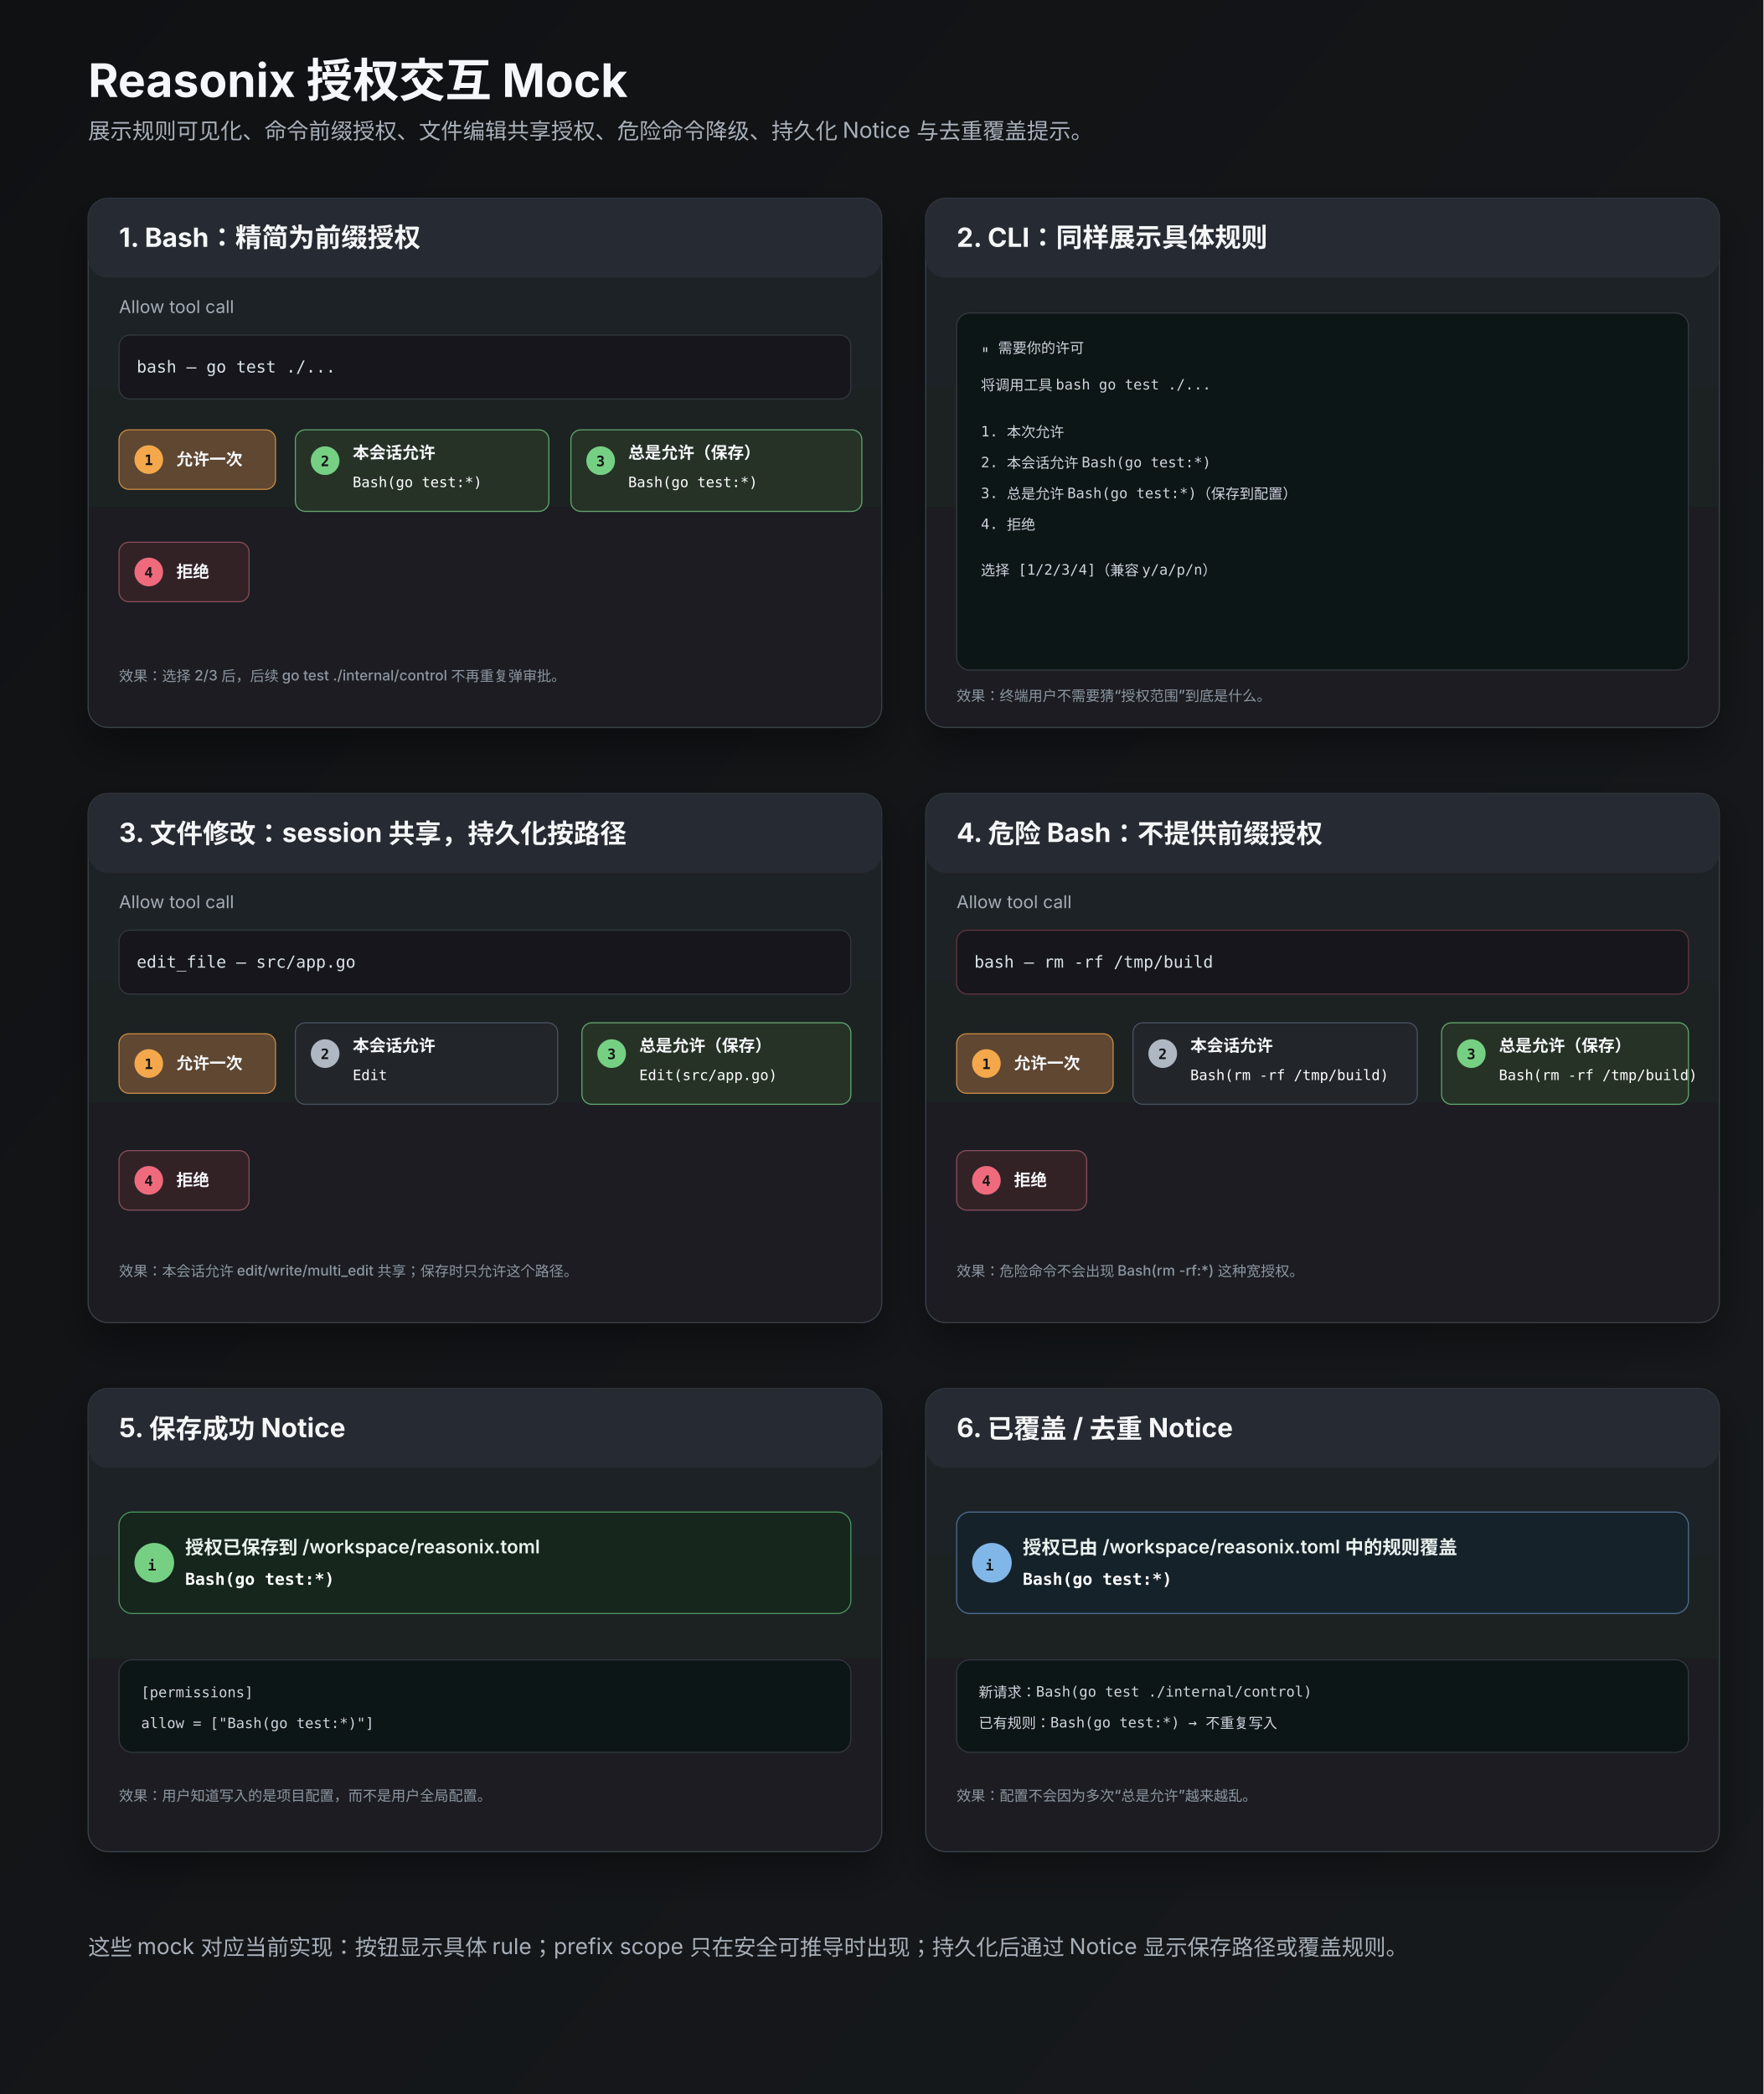
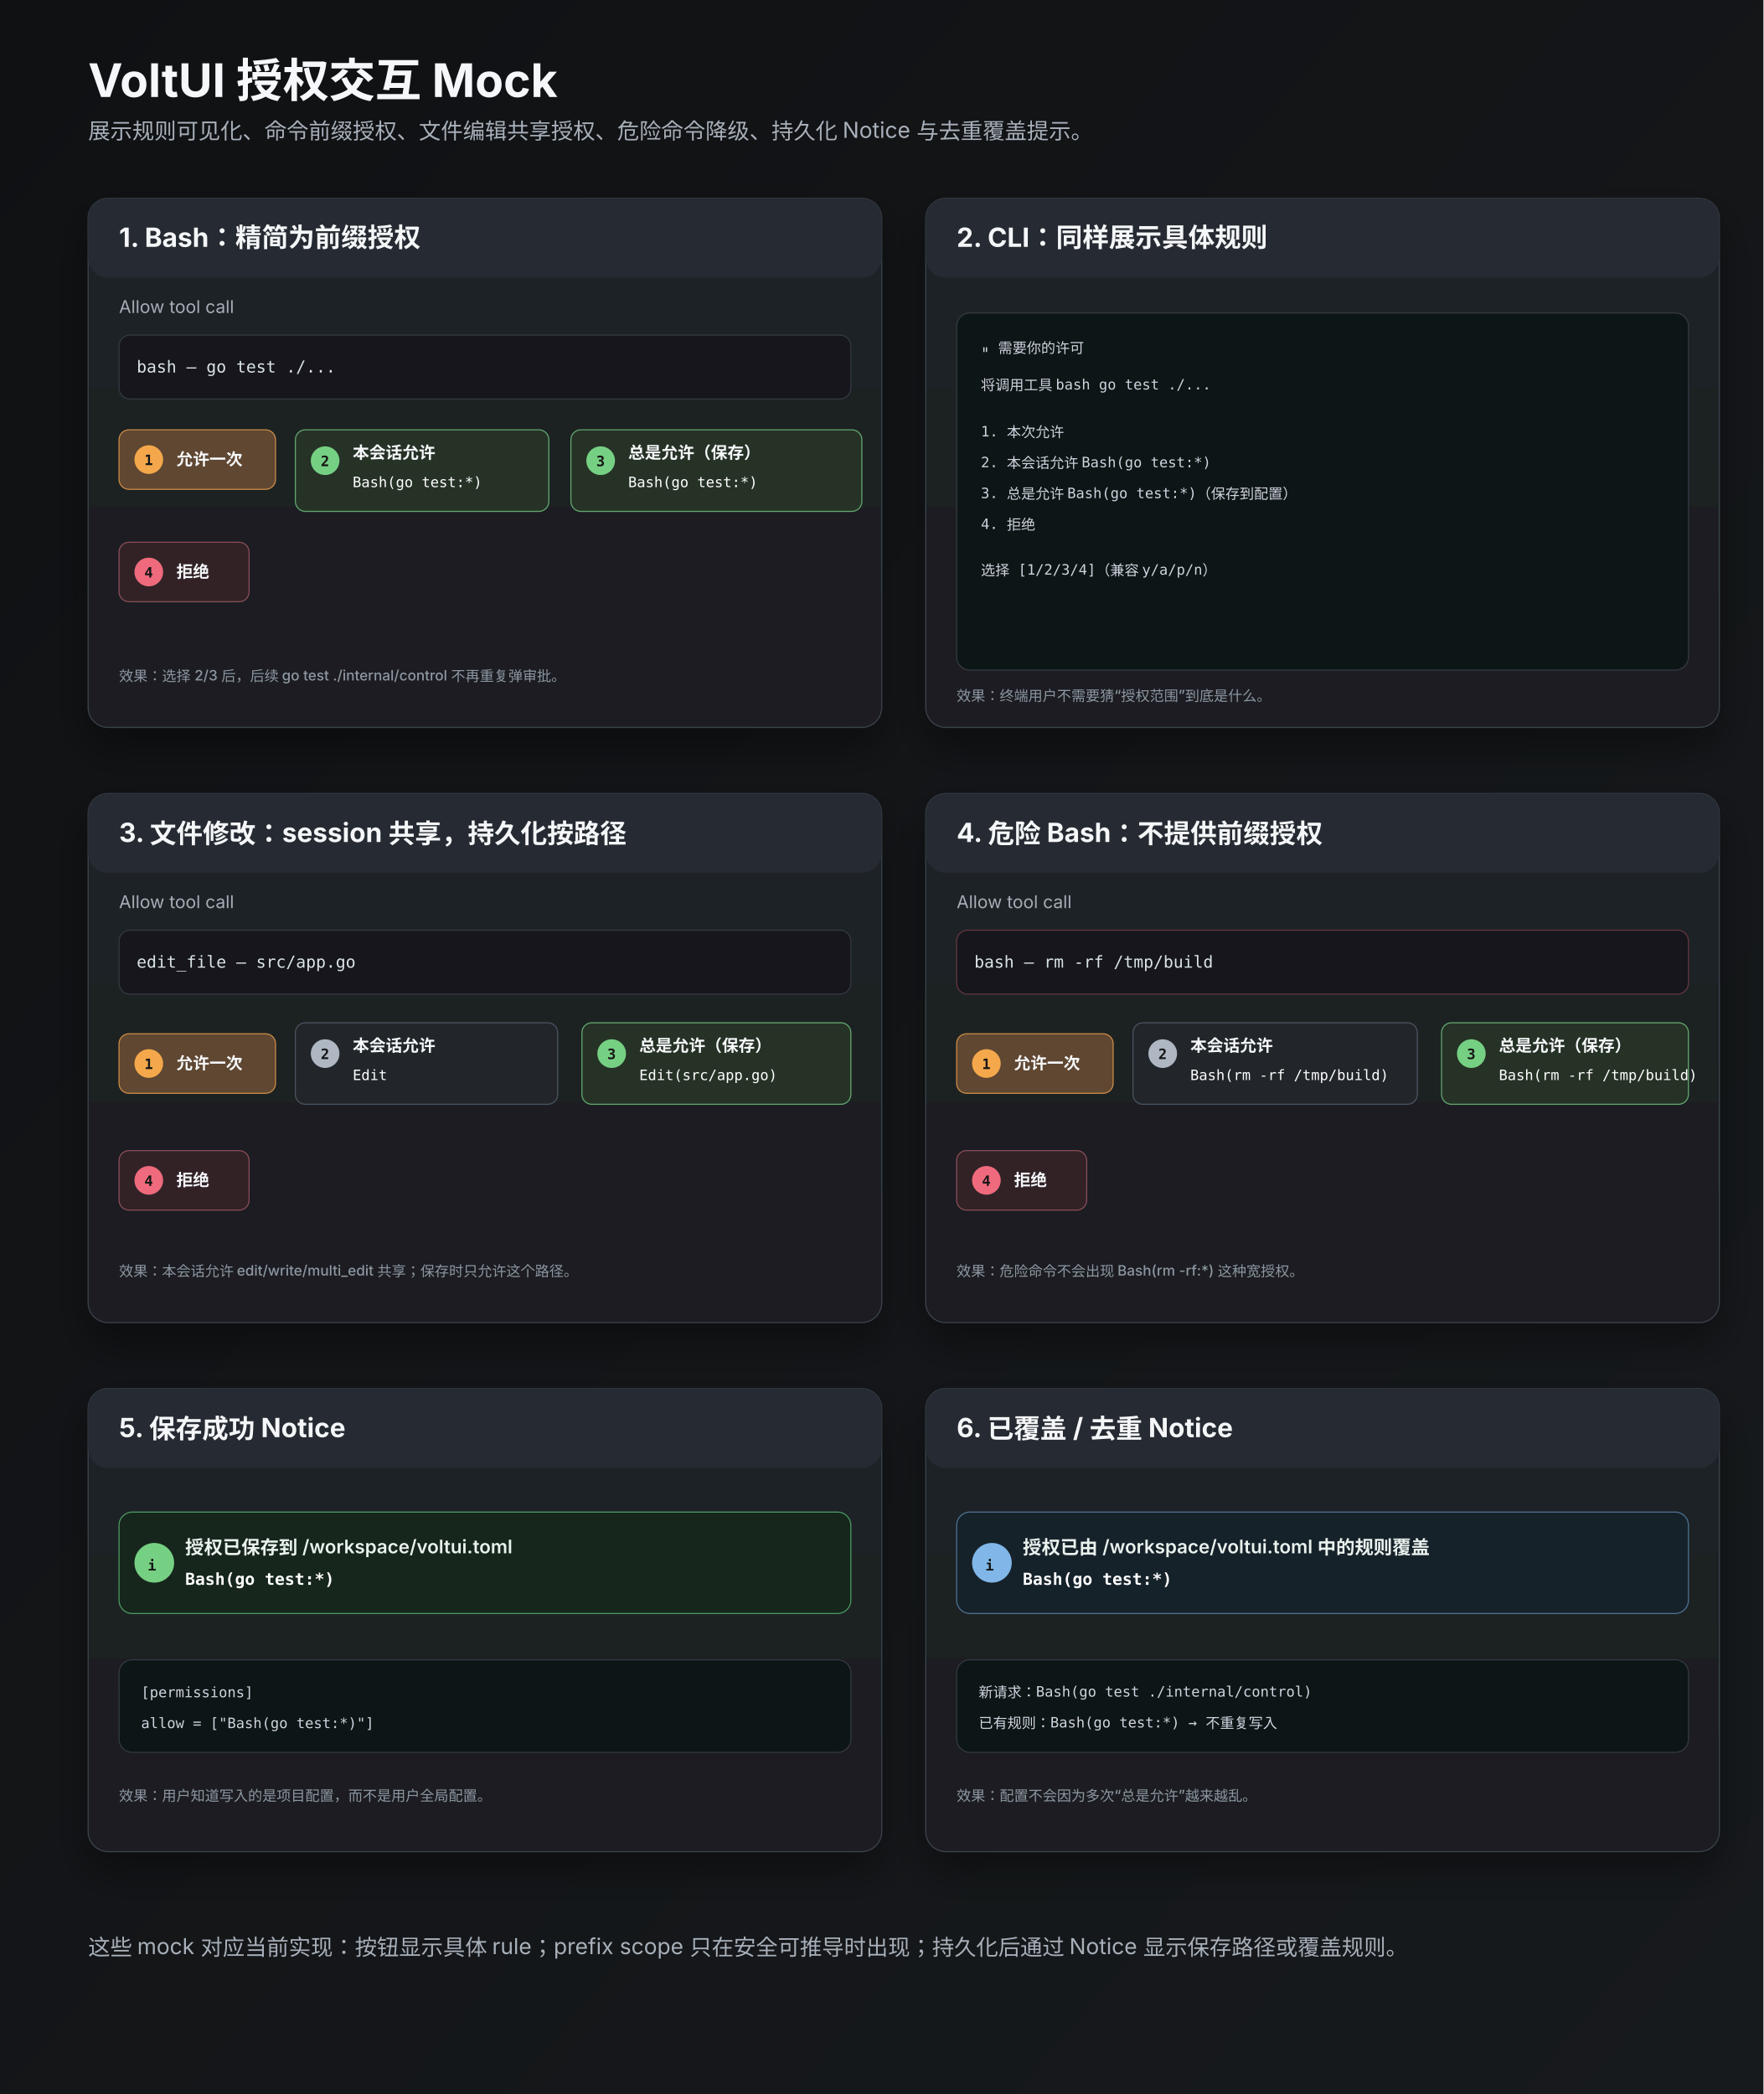
<svg xmlns="http://www.w3.org/2000/svg" width="1600" height="1900" viewBox="0 0 1600 1900" role="img" aria-labelledby="title desc">
  <defs>
    <linearGradient id="bg" x1="0" y1="0" x2="1" y2="1">
      <stop offset="0" stop-color="#101113" />
      <stop offset="1" stop-color="#171a1d" />
    </linearGradient>
    <linearGradient id="card" x1="0" y1="0" x2="0" y2="1">
      <stop offset="0" stop-color="#202327" />
      <stop offset="1" stop-color="#1a1d20" />
    </linearGradient>
    <filter id="shadow" x="-20%" y="-20%" width="140%" height="140%">
      <feDropShadow dx="0" dy="18" stdDeviation="18" flood-color="#000000" flood-opacity="0.36" />
    </filter>
    <style>
      .page-title{font:700 42px Inter,Arial,sans-serif;fill:#f5f7fa}
      .page-sub{font:400 20px Inter,Arial,sans-serif;fill:#a8b0ba}
      .section-title{font:700 24px Inter,Arial,sans-serif;fill:#f4f6f8}
      .muted{font:400 16px Inter,Arial,sans-serif;fill:#a5adb7}
      .tiny{font:500 13px Inter,Arial,sans-serif;fill:#8d96a2}
      .mono{font:500 15px "SFMono-Regular",Menlo,Consolas,monospace;fill:#dbe3ea}
      .mono-small{font:500 13px "SFMono-Regular",Menlo,Consolas,monospace;fill:#cdd6df}
      .label{font:600 15px Inter,Arial,sans-serif;fill:#f0f3f5}
      .btn-text{font:600 15px Inter,Arial,sans-serif;fill:#f6f8fa}
      .btn-rule{font:500 13px "SFMono-Regular",Menlo,Consolas,monospace;fill:#ffffff}
      .key{font:800 13px "SFMono-Regular",Menlo,Consolas,monospace;fill:#141516}
      .notice{font:600 17px Inter,Arial,sans-serif;fill:#eaf2ee}
      .notice-rule{font:600 15px "SFMono-Regular",Menlo,Consolas,monospace;fill:#ffffff}
    </style>
  </defs>
  <rect width="1600" height="1900" fill="url(#bg)" />
-   <text x="80" y="88" class="page-title">Reasonix 授权交互 Mock</text>
+   <text x="80" y="88" class="page-title">VoltUI 授权交互 Mock</text>
  <text x="80" y="126" class="page-sub">展示规则可见化、命令前缀授权、文件编辑共享授权、危险命令降级、持久化 Notice 与去重覆盖提示。</text>
  <g transform="translate(80 180)" filter="url(#shadow)">
    <rect width="720" height="480" rx="18" fill="url(#card)" stroke="#3b424b" />
    <rect x="0" y="0" width="720" height="72" rx="18" fill="#252a30" />
    <text x="28" y="44" class="section-title">1. Bash：精简为前缀授权</text>
    <text x="28" y="104" class="muted">Allow tool call</text>
    <rect x="28" y="124" width="664" height="58" rx="10" fill="#15181b" stroke="#333942" />
    <text x="44" y="158" class="mono">bash — go test ./...</text>
    <g transform="translate(28 210)">
      <rect width="142" height="54" rx="9" fill="#5f4630" stroke="#ca8b45" />
      <circle cx="27" cy="27" r="13" fill="#f4a84b" />
      <text x="23" y="32" class="key">1</text>
      <text x="52" y="32" class="btn-text">允许一次</text>
    </g>
    <g transform="translate(188 210)">
      <rect width="230" height="74" rx="9" fill="#263328" stroke="#62a66e" />
      <circle cx="27" cy="28" r="13" fill="#76d083" />
      <text x="23" y="33" class="key">2</text>
      <text x="52" y="26" class="btn-text">本会话允许</text>
      <text x="52" y="52" class="btn-rule">Bash(go test:*)</text>
    </g>
    <g transform="translate(438 210)">
      <rect width="264" height="74" rx="9" fill="#263328" stroke="#62a66e" />
      <circle cx="27" cy="28" r="13" fill="#76d083" />
      <text x="23" y="33" class="key">3</text>
      <text x="52" y="26" class="btn-text">总是允许（保存）</text>
      <text x="52" y="52" class="btn-rule">Bash(go test:*)</text>
    </g>
    <g transform="translate(28 312)">
      <rect width="118" height="54" rx="9" fill="#302328" stroke="#8a4c58" />
      <circle cx="27" cy="27" r="13" fill="#ef6b7c" />
      <text x="23" y="32" class="key">4</text>
      <text x="52" y="32" class="btn-text">拒绝</text>
    </g>
    <text x="28" y="438" class="tiny">效果：选择 2/3 后，后续 go test ./internal/control 不再重复弹审批。</text>
  </g>
  <g transform="translate(840 180)" filter="url(#shadow)">
    <rect width="720" height="480" rx="18" fill="url(#card)" stroke="#3b424b" />
    <rect x="0" y="0" width="720" height="72" rx="18" fill="#252a30" />
    <text x="28" y="44" class="section-title">2. CLI：同样展示具体规则</text>
    <rect x="28" y="104" width="664" height="324" rx="12" fill="#0f1215" stroke="#343a42" />
    <text x="50" y="140" class="mono-small">⏸ 需要你的许可</text>
    <text x="50" y="174" class="mono-small">将调用工具 bash go test ./...</text>
    <text x="50" y="216" class="mono-small">1. 本次允许</text>
    <text x="50" y="244" class="mono-small">2. 本会话允许 Bash(go test:*)</text>
    <text x="50" y="272" class="mono-small">3. 总是允许 Bash(go test:*)（保存到配置）</text>
    <text x="50" y="300" class="mono-small">4. 拒绝</text>
    <text x="50" y="342" class="mono-small">选择 [1/2/3/4]（兼容 y/a/p/n）</text>
    <text x="28" y="456" class="tiny">效果：终端用户不需要猜“授权范围”到底是什么。</text>
  </g>
  <g transform="translate(80 720)" filter="url(#shadow)">
    <rect width="720" height="480" rx="18" fill="url(#card)" stroke="#3b424b" />
    <rect x="0" y="0" width="720" height="72" rx="18" fill="#252a30" />
    <text x="28" y="44" class="section-title">3. 文件修改：session 共享，持久化按路径</text>
    <text x="28" y="104" class="muted">Allow tool call</text>
    <rect x="28" y="124" width="664" height="58" rx="10" fill="#15181b" stroke="#333942" />
    <text x="44" y="158" class="mono">edit_file — src/app.go</text>
    <g transform="translate(28 218)">
      <rect width="142" height="54" rx="9" fill="#5f4630" stroke="#ca8b45" />
      <circle cx="27" cy="27" r="13" fill="#f4a84b" />
      <text x="23" y="32" class="key">1</text>
      <text x="52" y="32" class="btn-text">允许一次</text>
    </g>
    <g transform="translate(188 208)">
      <rect width="238" height="74" rx="9" fill="#20252b" stroke="#4a5360" />
      <circle cx="27" cy="28" r="13" fill="#aeb7c2" />
      <text x="23" y="33" class="key">2</text>
      <text x="52" y="26" class="btn-text">本会话允许</text>
      <text x="52" y="52" class="btn-rule">Edit</text>
    </g>
    <g transform="translate(448 208)">
      <rect width="244" height="74" rx="9" fill="#263328" stroke="#62a66e" />
      <circle cx="27" cy="28" r="13" fill="#76d083" />
      <text x="23" y="33" class="key">3</text>
      <text x="52" y="26" class="btn-text">总是允许（保存）</text>
      <text x="52" y="52" class="btn-rule">Edit(src/app.go)</text>
    </g>
    <g transform="translate(28 324)">
      <rect width="118" height="54" rx="9" fill="#302328" stroke="#8a4c58" />
      <circle cx="27" cy="27" r="13" fill="#ef6b7c" />
      <text x="23" y="32" class="key">4</text>
      <text x="52" y="32" class="btn-text">拒绝</text>
    </g>
    <text x="28" y="438" class="tiny">效果：本会话允许 edit/write/multi_edit 共享；保存时只允许这个路径。</text>
  </g>
  <g transform="translate(840 720)" filter="url(#shadow)">
    <rect width="720" height="480" rx="18" fill="url(#card)" stroke="#3b424b" />
    <rect x="0" y="0" width="720" height="72" rx="18" fill="#252a30" />
    <text x="28" y="44" class="section-title">4. 危险 Bash：不提供前缀授权</text>
    <text x="28" y="104" class="muted">Allow tool call</text>
    <rect x="28" y="124" width="664" height="58" rx="10" fill="#15181b" stroke="#63363f" />
    <text x="44" y="158" class="mono">bash — rm -rf /tmp/build</text>
    <g transform="translate(28 218)">
      <rect width="142" height="54" rx="9" fill="#5f4630" stroke="#ca8b45" />
      <circle cx="27" cy="27" r="13" fill="#f4a84b" />
      <text x="23" y="32" class="key">1</text>
      <text x="52" y="32" class="btn-text">允许一次</text>
    </g>
    <g transform="translate(188 208)">
      <rect width="258" height="74" rx="9" fill="#20252b" stroke="#4a5360" />
      <circle cx="27" cy="28" r="13" fill="#aeb7c2" />
      <text x="23" y="33" class="key">2</text>
      <text x="52" y="26" class="btn-text">本会话允许</text>
      <text x="52" y="52" class="btn-rule">Bash(rm -rf /tmp/build)</text>
    </g>
    <g transform="translate(468 208)">
      <rect width="224" height="74" rx="9" fill="#263328" stroke="#62a66e" />
      <circle cx="27" cy="28" r="13" fill="#76d083" />
      <text x="23" y="33" class="key">3</text>
      <text x="52" y="26" class="btn-text">总是允许（保存）</text>
      <text x="52" y="52" class="btn-rule">Bash(rm -rf /tmp/build)</text>
    </g>
    <g transform="translate(28 324)">
      <rect width="118" height="54" rx="9" fill="#302328" stroke="#8a4c58" />
      <circle cx="27" cy="27" r="13" fill="#ef6b7c" />
      <text x="23" y="32" class="key">4</text>
      <text x="52" y="32" class="btn-text">拒绝</text>
    </g>
    <text x="28" y="438" class="tiny">效果：危险命令不会出现 Bash(rm -rf:*) 这种宽授权。</text>
  </g>
  <g transform="translate(80 1260)" filter="url(#shadow)">
    <rect width="720" height="420" rx="18" fill="url(#card)" stroke="#3b424b" />
    <rect x="0" y="0" width="720" height="72" rx="18" fill="#252a30" />
    <text x="28" y="44" class="section-title">5. 保存成功 Notice</text>
    <rect x="28" y="112" width="664" height="92" rx="12" fill="#15251b" stroke="#4a9860" />
    <circle cx="60" cy="158" r="18" fill="#76d083" />
    <text x="54" y="165" class="key">i</text>
-     <text x="88" y="150" class="notice">授权已保存到 /workspace/reasonix.toml</text>
+     <text x="88" y="150" class="notice">授权已保存到 /workspace/voltui.toml</text>
    <text x="88" y="178" class="notice-rule">Bash(go test:*)</text>
    <rect x="28" y="246" width="664" height="84" rx="12" fill="#101316" stroke="#333942" />
    <text x="48" y="280" class="mono-small">[permissions]</text>
    <text x="48" y="308" class="mono-small">allow = ["Bash(go test:*)"]</text>
    <text x="28" y="374" class="tiny">效果：用户知道写入的是项目配置，而不是用户全局配置。</text>
  </g>
  <g transform="translate(840 1260)" filter="url(#shadow)">
    <rect width="720" height="420" rx="18" fill="url(#card)" stroke="#3b424b" />
    <rect x="0" y="0" width="720" height="72" rx="18" fill="#252a30" />
    <text x="28" y="44" class="section-title">6. 已覆盖 / 去重 Notice</text>
    <rect x="28" y="112" width="664" height="92" rx="12" fill="#17212a" stroke="#4b708f" />
    <circle cx="60" cy="158" r="18" fill="#80b7e8" />
    <text x="54" y="165" class="key">i</text>
-     <text x="88" y="150" class="notice">授权已由 /workspace/reasonix.toml 中的规则覆盖</text>
+     <text x="88" y="150" class="notice">授权已由 /workspace/voltui.toml 中的规则覆盖</text>
    <text x="88" y="178" class="notice-rule">Bash(go test:*)</text>
    <rect x="28" y="246" width="664" height="84" rx="12" fill="#101316" stroke="#333942" />
    <text x="48" y="280" class="mono-small">新请求：Bash(go test ./internal/control)</text>
    <text x="48" y="308" class="mono-small">已有规则：Bash(go test:*)  → 不重复写入</text>
    <text x="28" y="374" class="tiny">效果：配置不会因为多次“总是允许”越来越乱。</text>
  </g>
  <text x="80" y="1774" class="page-sub">这些 mock 对应当前实现：按钮显示具体 rule；prefix scope 只在安全可推导时出现；持久化后通过 Notice 显示保存路径或覆盖规则。</text>
</svg>
